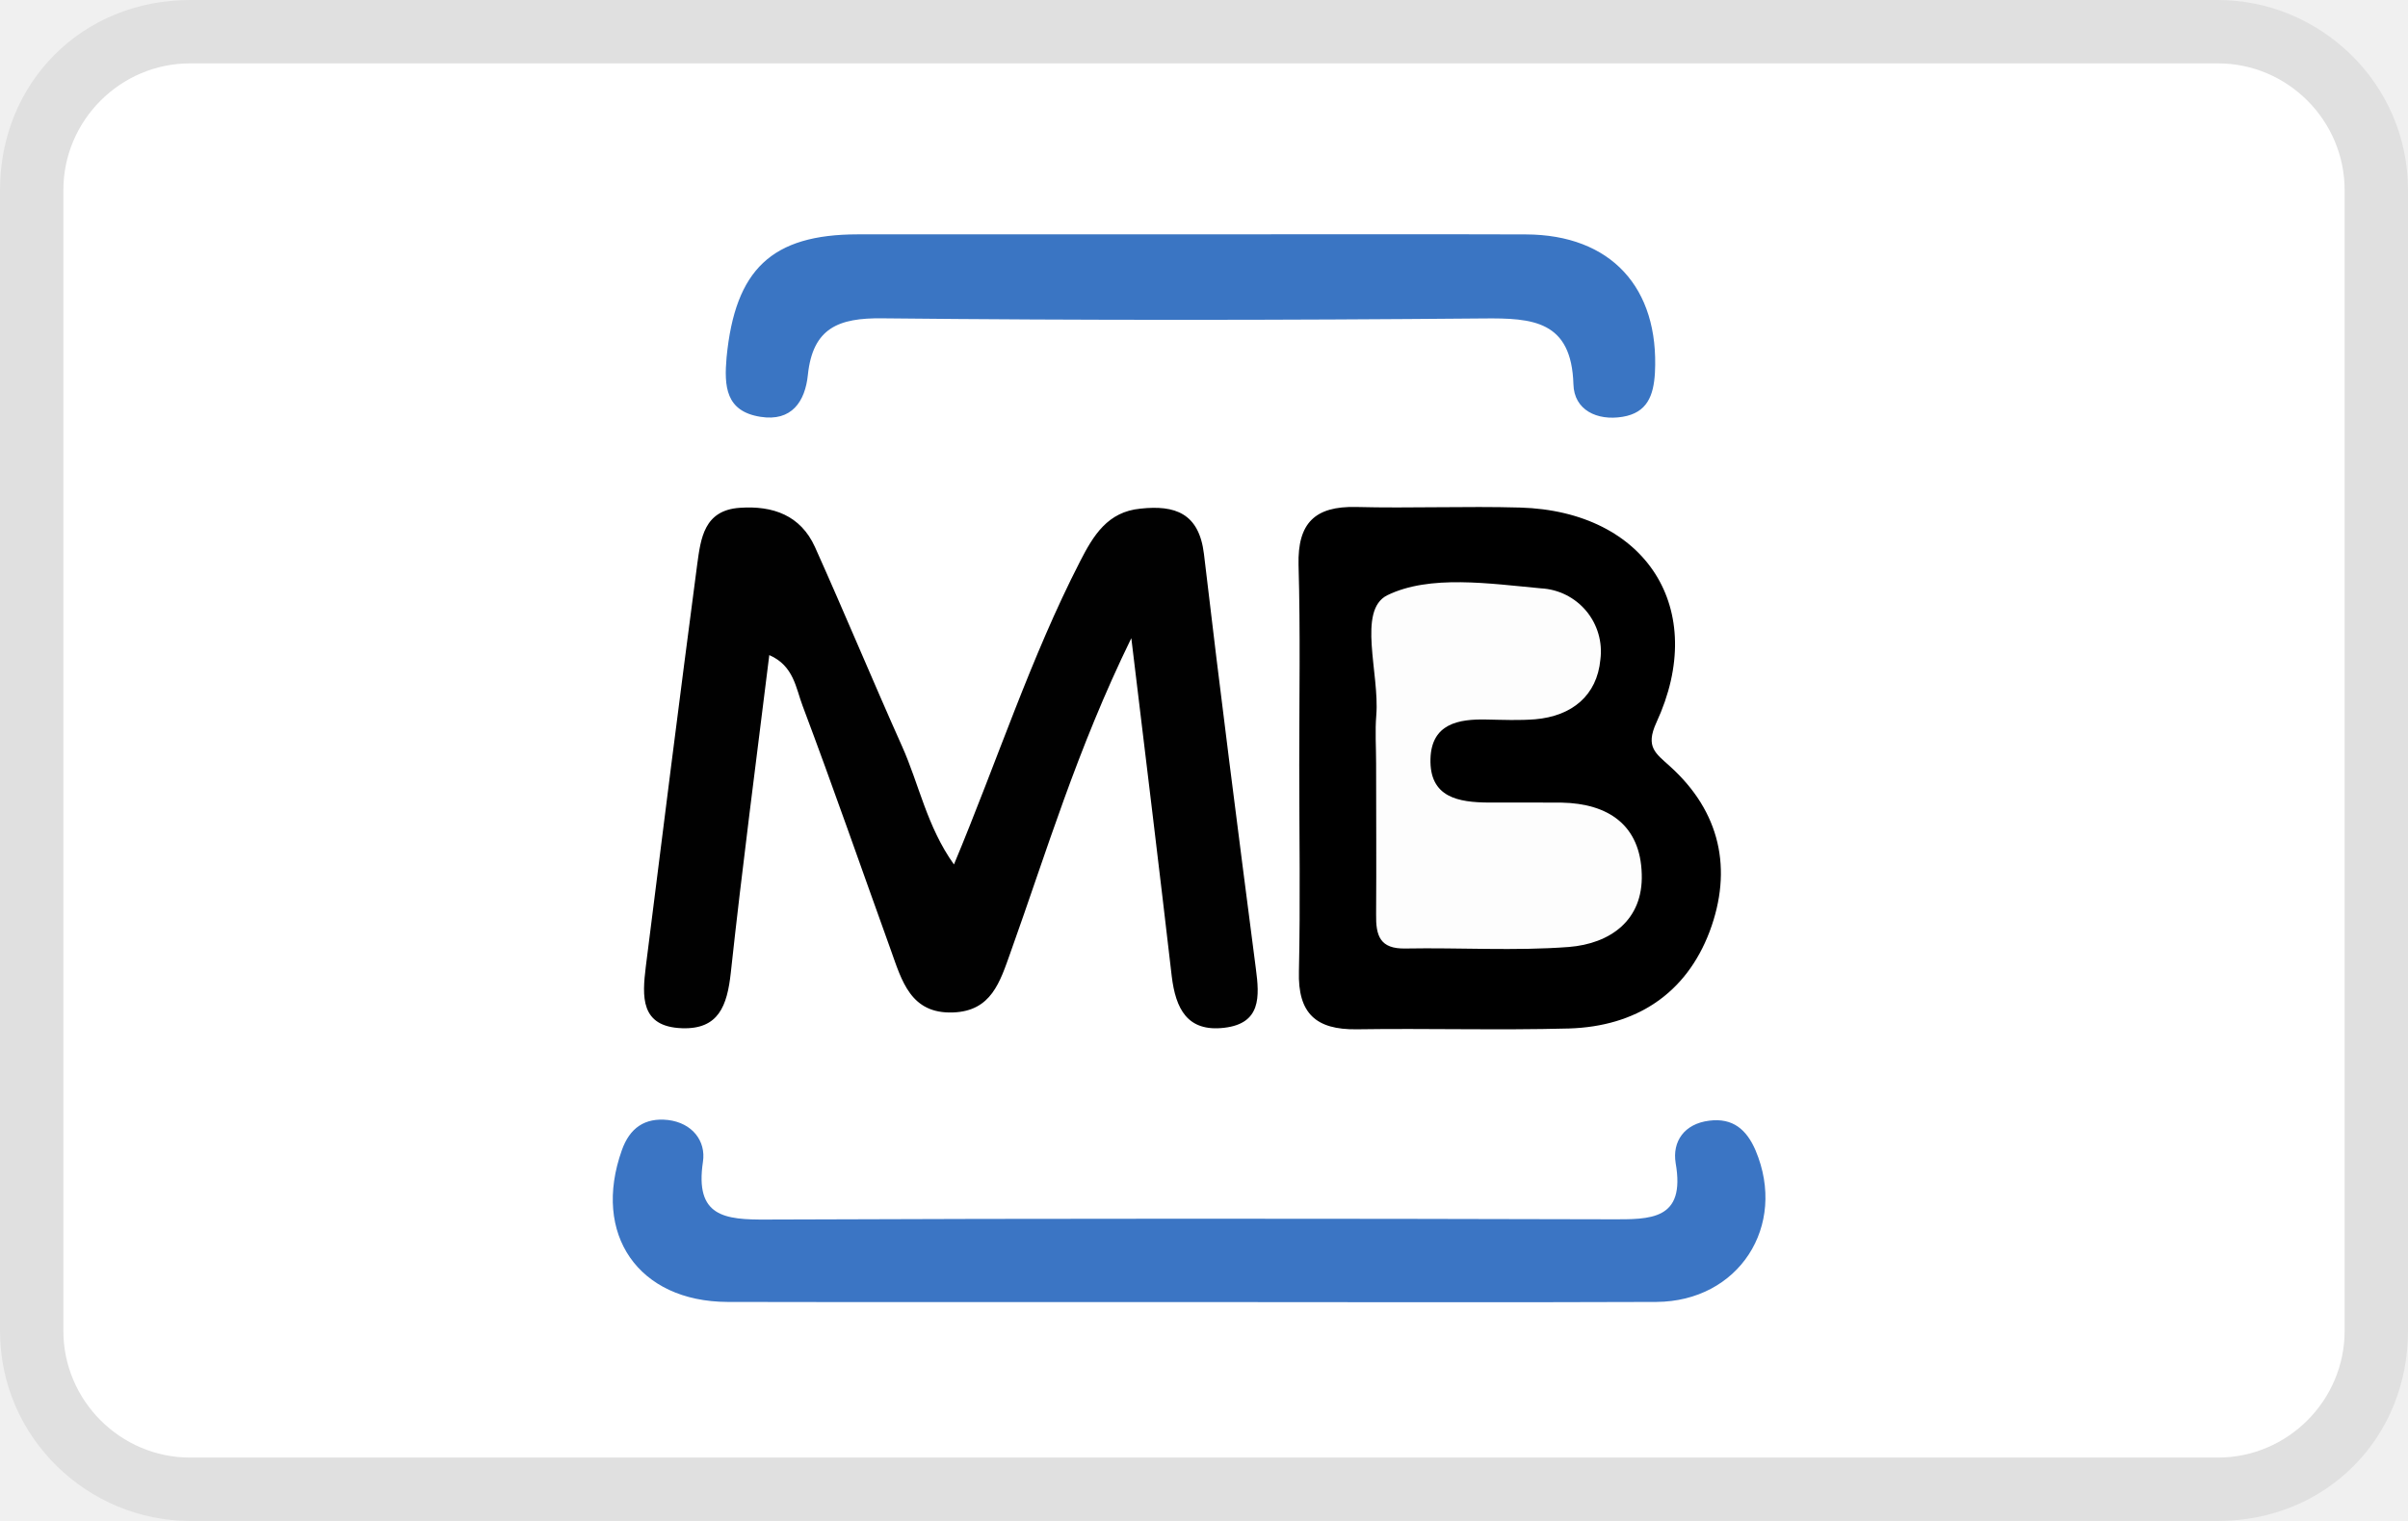
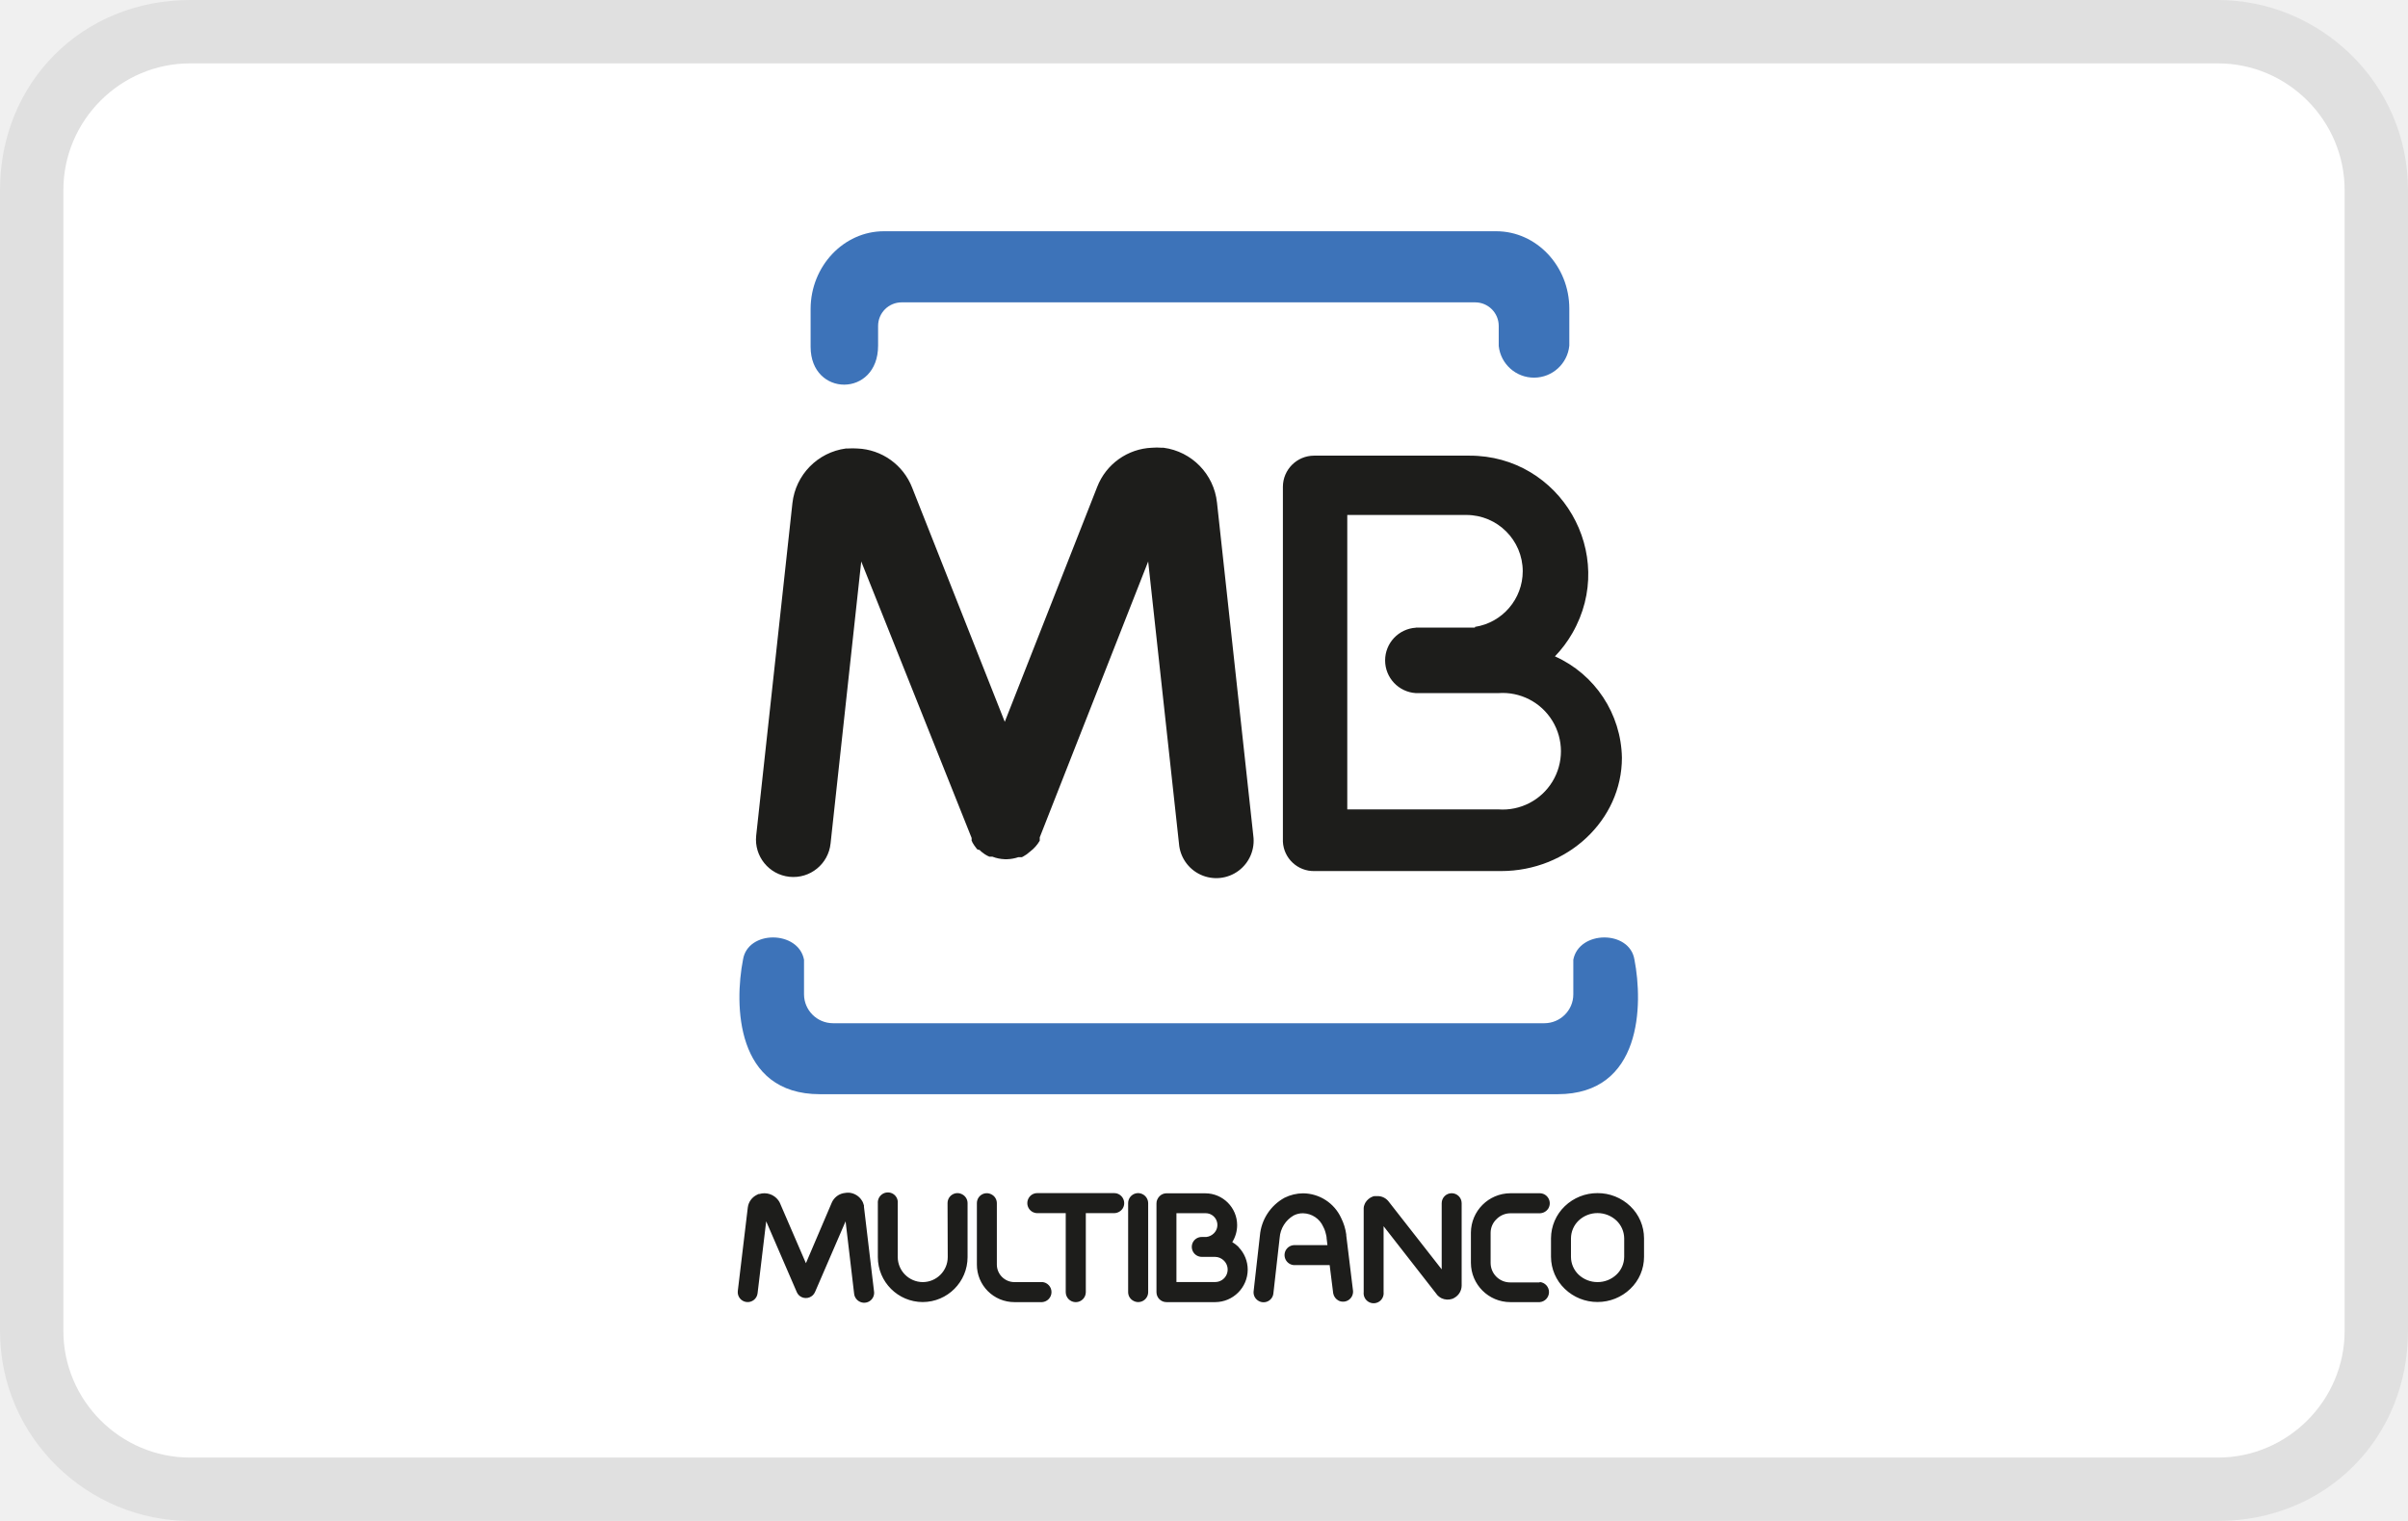
- <svg xmlns="http://www.w3.org/2000/svg" viewBox="0 0 38 24" role="img" width="38" height="24" aria-labelledby="pi-mb">
-   <path opacity=".07" d="M35 0H3C1.3 0 0 1.3 0 3v18c0 1.7 1.4 3 3 3h32c1.7 0 3-1.3 3-3V3c0-1.7-1.4-3-3-3z" />
+ <svg xmlns="http://www.w3.org/2000/svg" role="img" viewBox="0 0 38 24" width="38" height="24" aria-labelledby="pi-mb">
+   <path fill="#000" opacity=".07" d="M35 0H3C1.3 0 0 1.3 0 3v18c0 1.7 1.4 3 3 3h32c1.7 0 3-1.3 3-3V3c0-1.7-1.4-3-3-3z" />
  <path fill="#fff" d="M35 1c1.1 0 2 .9 2 2v18c0 1.1-.9 2-2 2H3c-1.1 0-2-.9-2-2V3c0-1.1.9-2 2-2h32" />
-   <path d="M17.853 10.07c-.861 1.762-1.339 3.375-1.905 4.955-.167.469-.302.929-.907.951-.673.026-.811-.505-.984-.987-.464-1.287-.91-2.573-1.392-3.853-.105-.275-.137-.63-.525-.799-.209 1.692-.428 3.353-.608 5.017-.057.514-.19.891-.768.871-.666-.022-.629-.508-.573-.97.266-2.117.533-4.236.812-6.354.056-.404.106-.85.671-.888.525-.037.959.119 1.186.617.469 1.044.907 2.1 1.375 3.146.269.599.391 1.265.819 1.865.683-1.634 1.209-3.261 1.99-4.782.211-.412.436-.784.954-.833.543-.059.923.07 1.001.714.256 2.185.537 4.364.819 6.542.06.448.083.868-.499.936-.584.069-.766-.303-.828-.812-.196-1.695-.403-3.388-.638-5.336z" fill="#010101" />
-   <path d="M20.503 12.069c0-1.053.019-2.103-.011-3.156-.016-.659.258-.928.909-.913.861.022 1.727-.015 2.588.009 1.989.058 2.981 1.6 2.149 3.395-.176.385-.009.484.212.685.799.719.996 1.629.63 2.608-.374.989-1.165 1.499-2.218 1.532-1.118.03-2.235-.004-3.355.013-.64.008-.928-.25-.909-.915.024-1.085.005-2.171.005-3.258z" />
-   <path d="M18.664 20.546c-2.394 0-4.789.003-7.183-.002-1.408-.005-2.14-1.068-1.668-2.394.124-.351.362-.517.728-.477.383.046.602.331.552.66-.13.867.342.915 1.006.911 4.442-.018 8.882-.016 13.321-.004.625.002 1.182.018 1.023-.887-.055-.341.136-.62.529-.669.374-.048.592.141.733.471.502 1.191-.266 2.382-1.567 2.389-2.491.01-4.984.002-7.474.002z" fill="#3b75c4" />
-   <path d="M18.805 3.698c1.758 0 3.514-.005 5.273.001 1.342.004 2.108.838 2.038 2.185-.021.359-.122.629-.51.693-.406.067-.766-.109-.776-.512-.03-1.007-.643-1.048-1.424-1.04-3.161.028-6.322.031-9.482-.002-.693-.009-1.097.153-1.175.891-.043.422-.256.742-.749.663-.55-.087-.574-.482-.534-.939.135-1.385.71-1.939 2.071-1.94h5.268z" fill="#3a75c3" />
-   <path d="M21.716 12.045c0-.255-.018-.51.003-.761.053-.657-.304-1.653.173-1.891.671-.328 1.614-.184 2.427-.109a.997.997 0 01.936 1.125c-.053.565-.447.891-1.029.941-.253.02-.506.009-.763.004-.45-.011-.872.067-.889.618-.018.615.444.689.923.692.382.001.764-.003 1.146.001.741.014 1.244.358 1.265 1.127.024.732-.501 1.099-1.151 1.151-.855.065-1.718.008-2.577.024-.405.009-.469-.202-.464-.539.006-.795 0-1.588 0-2.383z" fill="#fdfdfd" />
+   <path d="M18.72 17.266h5.859c1.337 0 1.35-1.421 1.214-2.122-.075-.472-.876-.465-.965 0v.547c0 .25-.204.454-.455.455H13.144a.458.458 0 01-.456-.455v-.547c-.088-.465-.89-.472-.963 0-.137.701-.124 2.122 1.214 2.122h5.781zM14.58 3.649h9.032c.634 0 1.153.55 1.153 1.221v.584a.56.56 0 01-1.114.006v-.318a.372.372 0 00-.372-.371h-9.05a.372.372 0 00-.372.371v.312c0 .821-1.065.815-1.065.018v-.601c.003-.671.522-1.222 1.156-1.222z" fill="#3d73b9" fill-rule="evenodd" />
+   <path d="M24.538 10.357a1.788 1.788 0 011.057 1.6c0 .984-.858 1.788-1.907 1.788h-2.943a.488.488 0 01-.5-.464V7.68a.493.493 0 01.492-.49h2.45c1.44-.004 2.343 1.553 1.626 2.801a1.855 1.855 0 01-.275.366m-2.195-.454h.933v-.011a.89.89 0 00.754-.878.89.89 0 00-.888-.888h-1.881v4.646h2.384a.92.92 0 100-1.835h-1.302a.517.517 0 010-1.032" fill="#1d1d1b" fill-rule="evenodd" />
+   <path d="M14.953 18.986c0-.123.13-.199.236-.137.05.028.08.08.08.137v.851a.71.71 0 01-.708.709.71.71 0 01-.708-.708v-.851a.159.159 0 01.226-.156.155.155 0 01.088.156v.851a.397.397 0 00.395.393.395.395 0 00.394-.394zM16.447 20.23a.159.159 0 010 .317h-.44a.591.591 0 01-.591-.592v-.969c0-.122.13-.197.235-.136.05.027.08.08.08.136v.968c0 .152.124.277.277.277h.439zM19.778 13.187a.59.59 0 11-1.173.123l-.486-4.45-1.711 4.353v.053a.58.58 0 01-.148.168l-.009.007a.487.487 0 01-.102.073l-.011.005-.01.007H16.07a.608.608 0 01-.174.032h-.042a.593.593 0 01-.193-.04h-.05l-.01-.006-.009-.005h-.005a.538.538 0 01-.093-.062l-.02-.017-.014-.015-.036-.009-.017-.02a.66.66 0 01-.063-.093v-.006l-.005-.008-.006-.01v-.044L13.591 8.86l-.484 4.45a.59.59 0 11-1.174-.123l.572-5.248a.98.98 0 01.844-.862h.03c.051-.003.1-.003.15 0a.97.97 0 01.865.617l1.462 3.696 1.459-3.708a.97.97 0 01.866-.617.939.939 0 01.15 0h.03a.978.978 0 01.844.866zM13.792 20.371a.157.157 0 01-.209.176.16.16 0 01-.105-.139l-.134-1.136-.482 1.115a.158.158 0 01-.207.083.152.152 0 01-.082-.083l-.482-1.115-.136 1.136a.157.157 0 11-.312-.037l.158-1.319a.257.257 0 01.139-.196l.031-.015h.012a.273.273 0 01.298.097l.019.029c.002.007.005.012.009.019l.409.947.408-.956a.257.257 0 01.185-.149.793.793 0 01.048-.007h.048a.265.265 0 01.196.126.154.154 0 01.021.045.16.16 0 01.01.031v.02zM17.135 20.389a.158.158 0 01-.317 0v-1.246h-.449a.158.158 0 01-.136-.237.154.154 0 01.136-.079h1.214c.121 0 .197.132.137.237a.163.163 0 01-.137.079h-.448zM18.119 20.389a.157.157 0 01-.236.136.154.154 0 01-.08-.136v-1.403c0-.123.131-.199.237-.137a.16.16 0 01.079.137zM21.352 20.371a.158.158 0 01-.227.153.164.164 0 01-.086-.115l-.056-.446h-.542a.159.159 0 01-.155-.226.157.157 0 01.155-.089h.507l-.014-.116v-.012c-.004-.026-.012-.053-.019-.081a.383.383 0 00-.033-.081.356.356 0 00-.318-.213.307.307 0 00-.15.035.443.443 0 00-.22.352l-.099.877a.156.156 0 01-.249.109.154.154 0 01-.063-.142l.099-.878a.754.754 0 01.389-.598.668.668 0 01.293-.07.667.667 0 01.6.389.822.822 0 01.081.262.033.033 0 010 .014zM21.834 20.389a.158.158 0 11-.314 0v-1.3a.131.131 0 010-.028.152.152 0 01.012-.051l.012-.028a.23.23 0 01.124-.103l.022-.005H21.748a.219.219 0 01.166.086l.837 1.07v-1.044a.157.157 0 11.315 0v1.3a.222.222 0 01-.115.193c-.006.005-.013.007-.019.01l-.013.006a.228.228 0 01-.17-.009l-.019-.011a.157.157 0 01-.032-.024c-.007-.006-.013-.014-.021-.02l-.004-.007-.839-1.075zM24.298 20.23a.159.159 0 010 .317h-.464a.622.622 0 01-.622-.621v-.475a.625.625 0 01.622-.622h.464c.122 0 .198.132.137.238a.163.163 0 01-.137.078h-.464a.308.308 0 00-.218.093.298.298 0 00-.093.216v.474c0 .17.138.308.308.308h.465zM25.211 19.142a.432.432 0 00-.299.118.394.394 0 00-.121.28v.294a.39.39 0 00.12.279.434.434 0 00.299.118.432.432 0 00.299-.118.389.389 0 00.122-.279v-.294a.394.394 0 00-.122-.28.437.437 0 00-.299-.118m0-.315a.742.742 0 01.517.206.701.701 0 01.217.506v.294a.696.696 0 01-.217.505.743.743 0 01-.517.207.74.74 0 01-.516-.207.702.702 0 01-.218-.505v-.294a.706.706 0 01.218-.506.74.74 0 01.516-.206zM18.565 19.143v1.087h.61a.197.197 0 00.145-.332l-.006-.006a.199.199 0 00-.139-.059h-.21a.158.158 0 01-.137-.236.157.157 0 01.137-.078h.071a.2.2 0 00.119-.057.185.185 0 00-.13-.318h-.46zm-.315.534v-.686c0-.021.003-.042.012-.061a.172.172 0 01.037-.055.154.154 0 01.103-.045h.618c.278 0 .503.226.503.502a.506.506 0 01-.077.268c.033.02.064.043.093.07l.009.012a.51.51 0 01.142.353.515.515 0 01-.513.512h-.77a.157.157 0 01-.157-.158z" fill="#1d1d1b" />
</svg>
